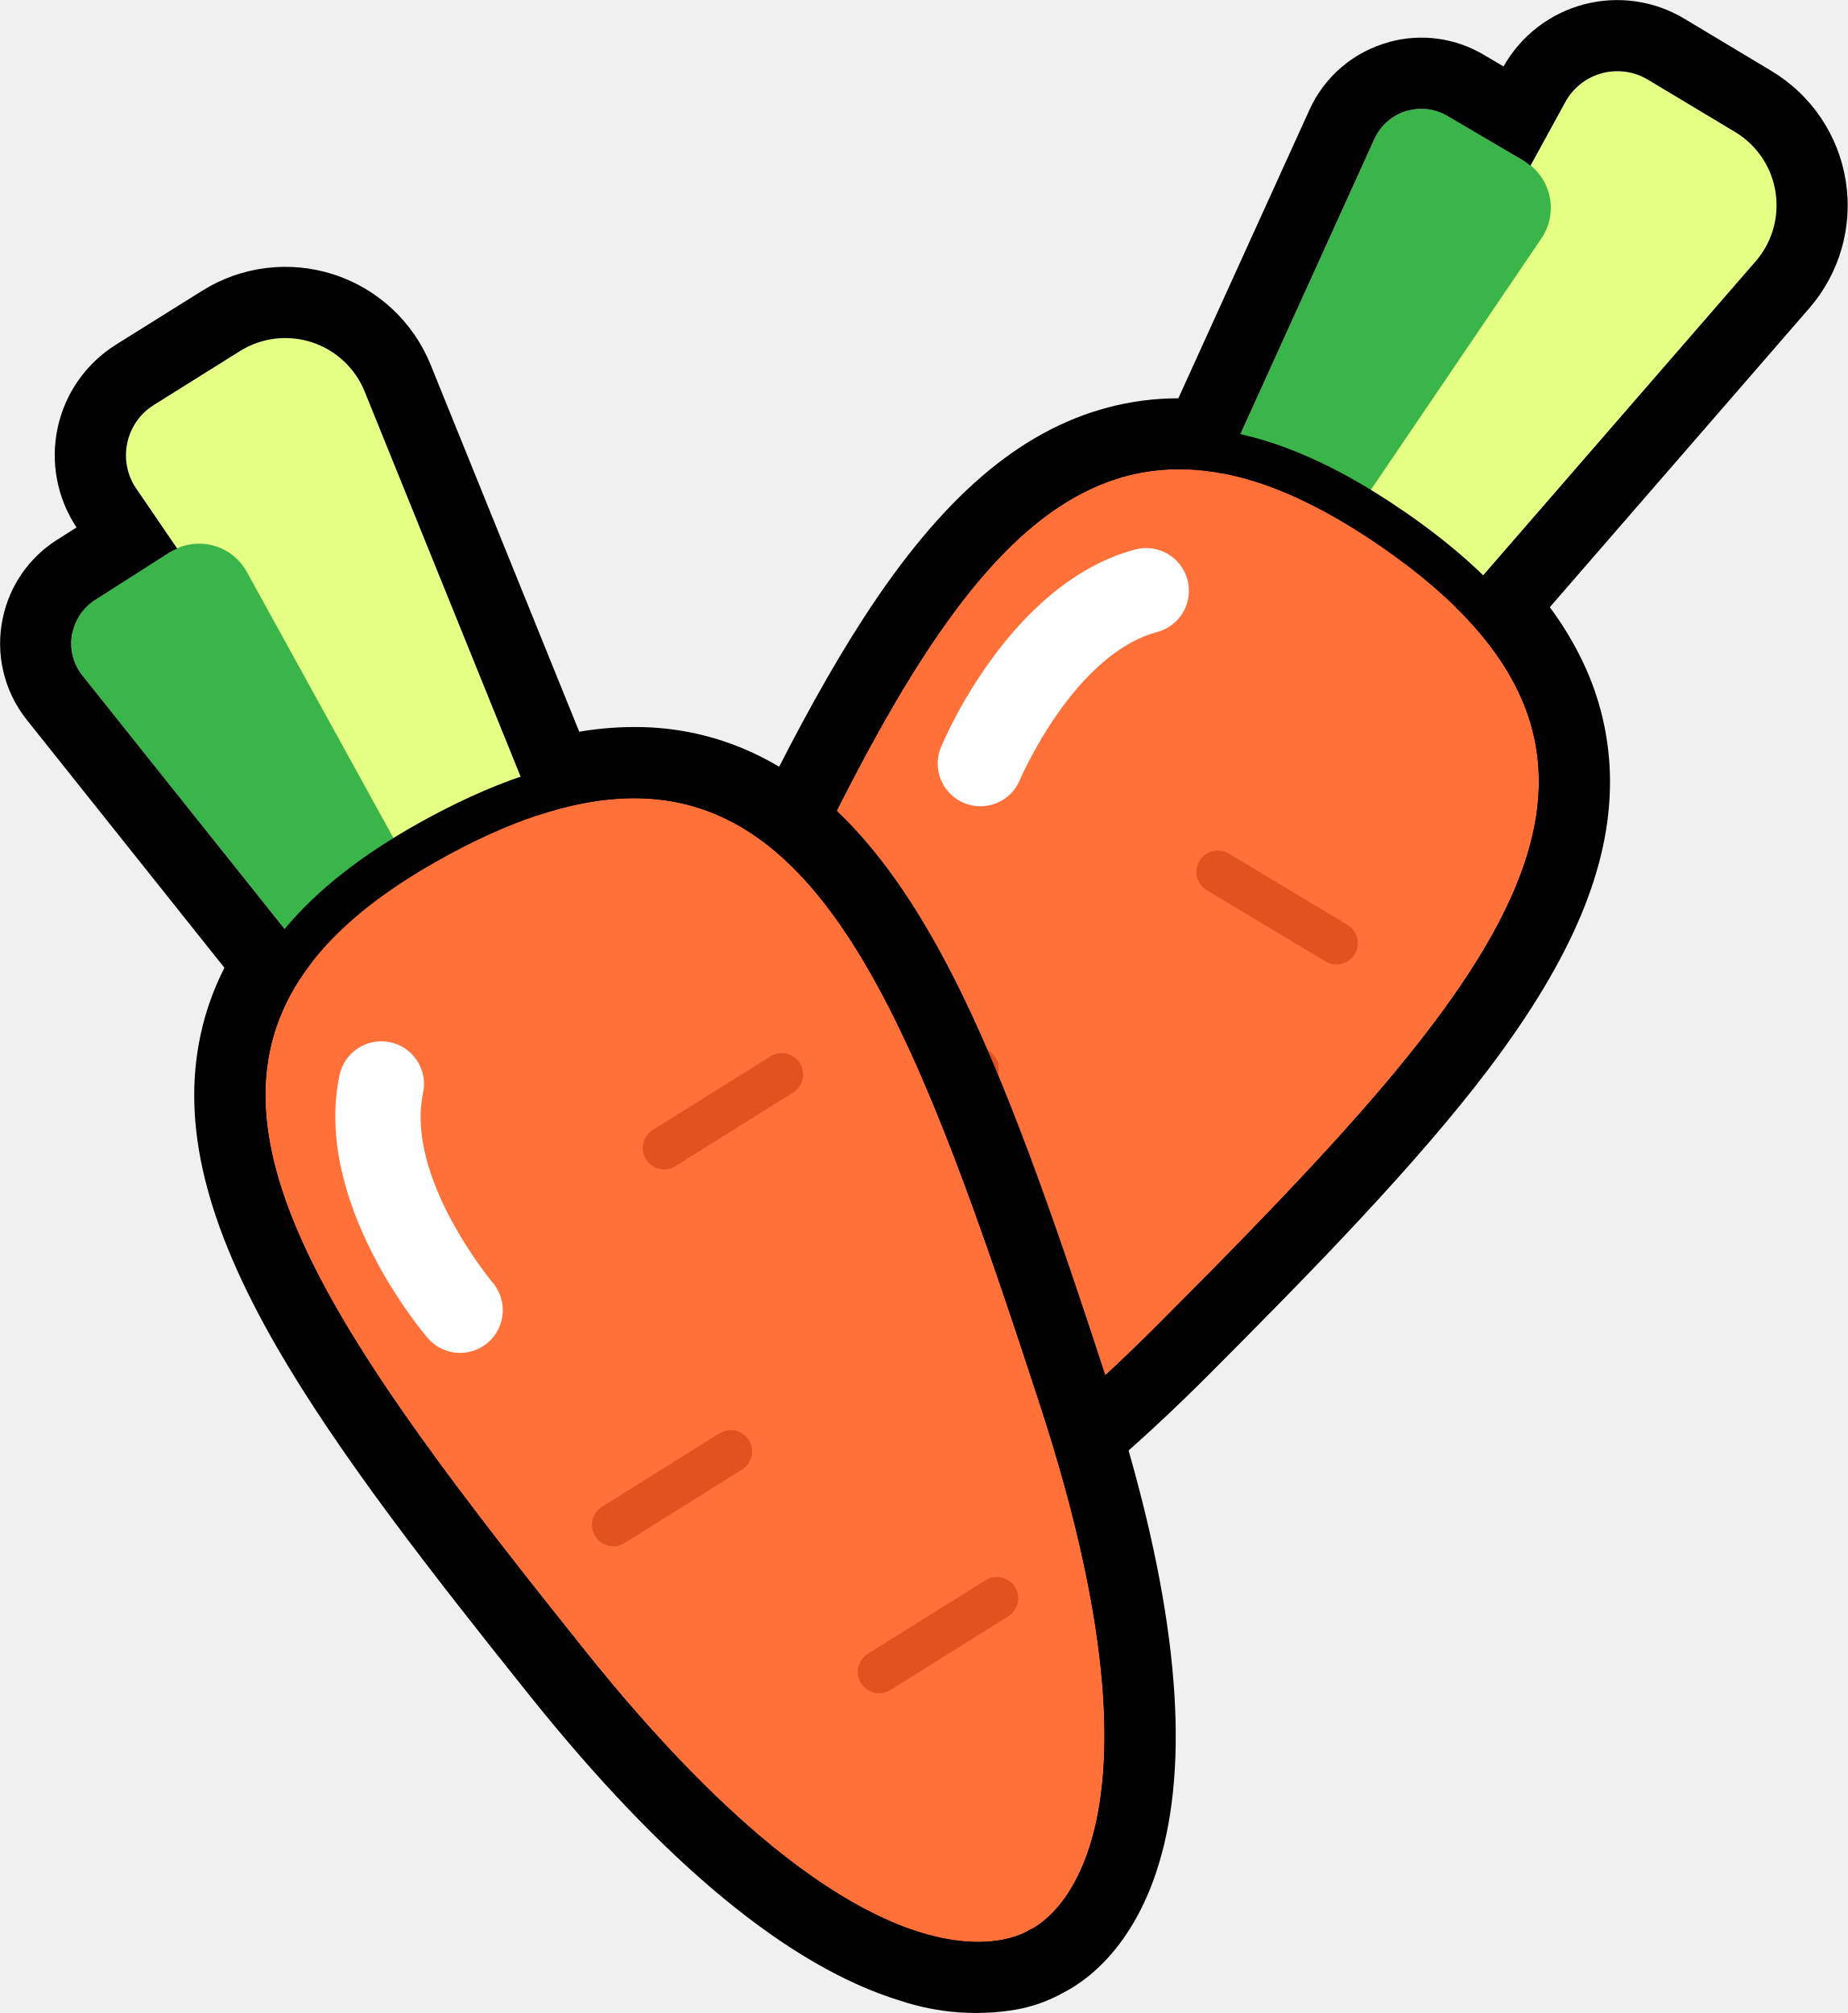
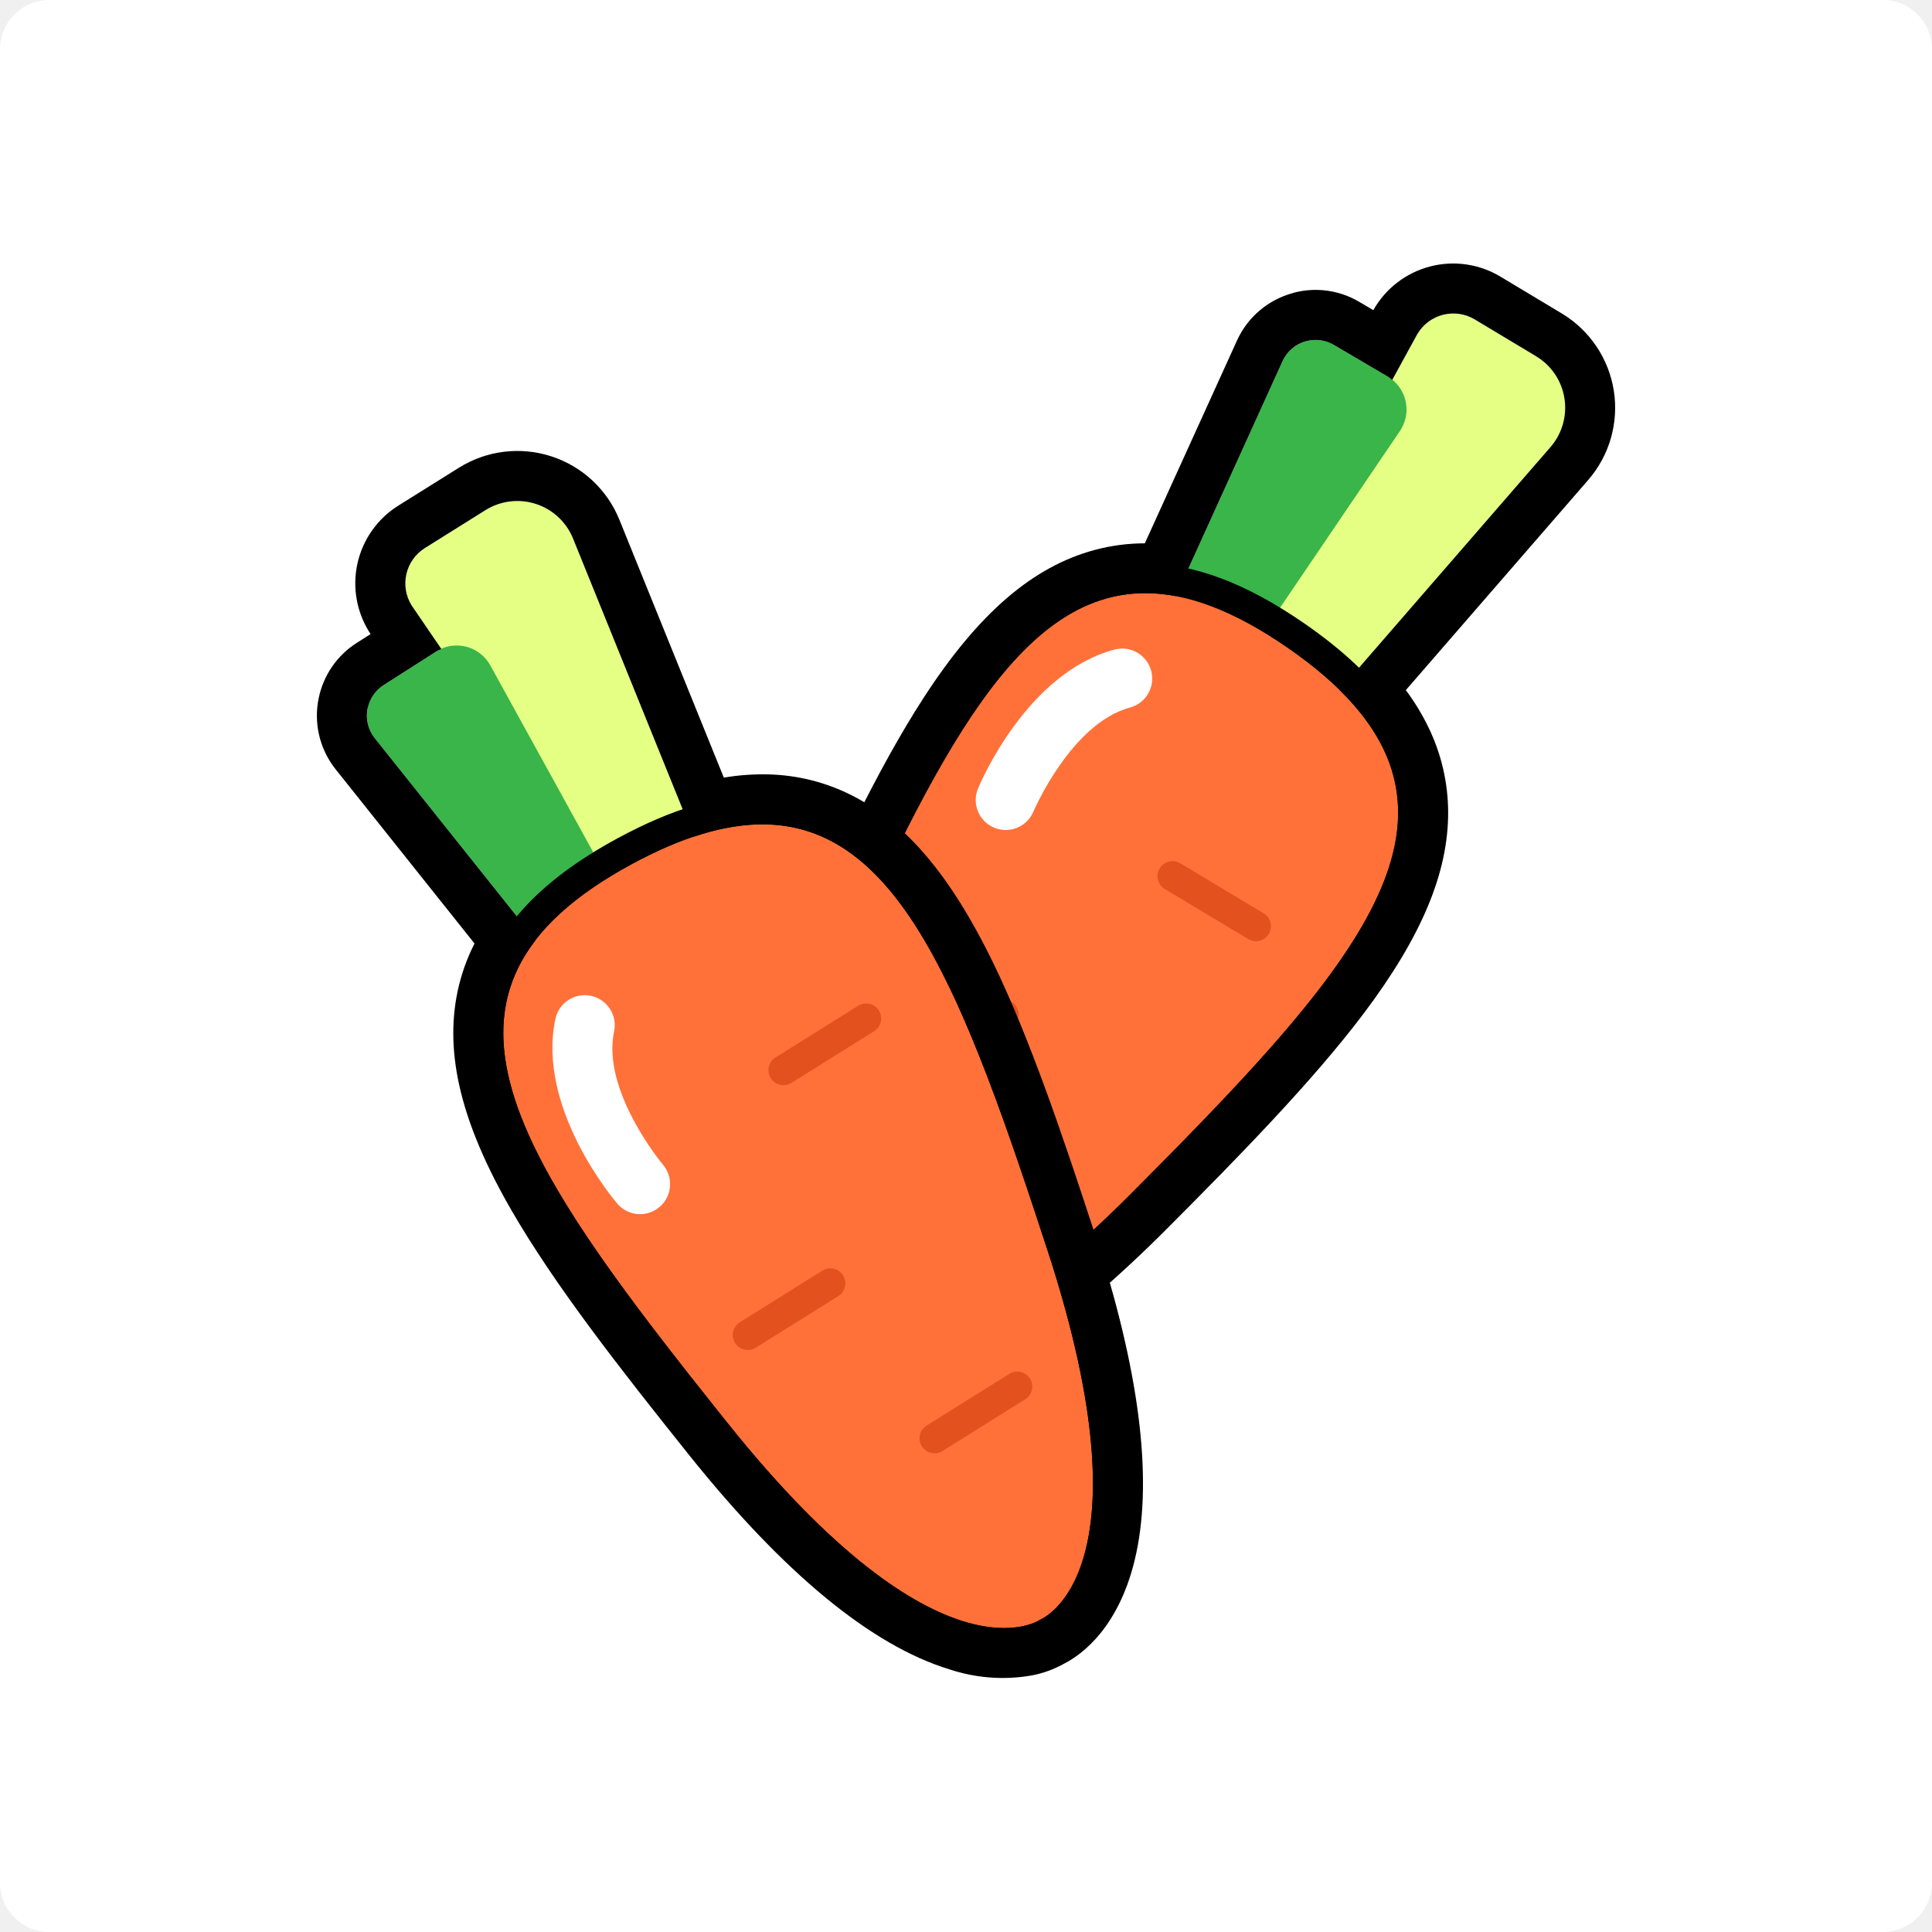
- <svg xmlns="http://www.w3.org/2000/svg" width="131.718" height="143.504" viewBox="0 0 131.718 143.504">
-   <g id="Group_1530" data-name="Group 1530" transform="translate(-984.905 -565.323)">
-     <g id="Group_939" data-name="Group 939" transform="translate(-20.857 59.841)">
+ <svg xmlns="http://www.w3.org/2000/svg" width="196" height="196" viewBox="0 0 196 196">
+   <g id="Group_1857" data-name="Group 1857" transform="translate(-297 -69)">
+     <rect id="Rectangle_1254" data-name="Rectangle 1254" width="196" height="196" rx="5" transform="translate(297 69)" fill="#fff" />
+     <g id="Group_939" data-name="Group 939" transform="translate(-676.621 -409.755)">
      <g id="Group_871" data-name="Group 871" transform="translate(1045.636 505.482)">
        <g id="Group_766" data-name="Group 766" transform="translate(5.073 5.075)">
          <path id="Path_1798" data-name="Path 1798" d="M1080.863,544.241l17.745-32.487a4.233,4.233,0,0,1,5.742-1.694c.051.029.1.057.152.087l6.212,3.729a6.1,6.1,0,0,1,2.089,8.365,6.187,6.187,0,0,1-.622.858L1089.4,549.356Z" transform="translate(-1031.979 -509.544)" fill="#e4ff83" />
          <path id="Path_1799" data-name="Path 1799" d="M1074.61,540.161l11.949-26.311a3.691,3.691,0,0,1,4.889-1.825c.114.052.225.11.332.172l5.445,3.2a3.887,3.887,0,0,1,1.378,5.322c-.041.073-.086.142-.132.211l-15.737,23.2Z" transform="translate(-1033.538 -509.008)" fill="#39b54a" />
          <g id="Path_1800" data-name="Path 1800" transform="translate(-1041.737 -503.88)" fill="#ff7139" stroke-miterlimit="10">
            <path d="M 1050.576 612.29 C 1047.228 612.29 1045.415 611.114 1044.89 610.708 C 1044.563 610.509 1043.85 610.003 1043.074 609.008 C 1041.856 607.449 1041.017 605.404 1040.58 602.932 C 1039.996 599.628 1040.159 595.629 1041.065 591.044 C 1042.175 585.428 1044.414 578.875 1047.721 571.567 C 1052.772 560.4 1057.739 549.769 1062.956 542.434 C 1065.676 538.611 1068.345 535.824 1071.117 533.914 C 1072.616 532.881 1074.175 532.092 1075.751 531.569 C 1077.386 531.027 1079.095 530.753 1080.832 530.753 C 1085.463 530.753 1090.46 532.649 1096.109 536.55 C 1103.511 541.663 1107.375 547.051 1107.921 553.023 C 1108.427 558.56 1106.132 564.582 1100.697 571.975 C 1095.63 578.869 1088.249 586.421 1080.493 594.198 C 1073.822 600.887 1067.633 605.799 1062.098 608.797 C 1057.818 611.115 1053.941 612.29 1050.576 612.29 Z" stroke="none" />
            <path d="M 1080.832 532.253 C 1067.994 532.253 1059.843 548.411 1049.087 572.185 C 1034.799 603.767 1045.743 609.469 1045.743 609.469 C 1045.743 609.469 1054.954 617.684 1079.431 593.139 C 1103.908 568.593 1117.444 553.109 1095.256 537.784 C 1089.77 533.995 1085.048 532.253 1080.832 532.253 M 1080.832 529.253 C 1085.777 529.253 1091.053 531.236 1096.961 535.316 C 1104.752 540.697 1108.826 546.445 1109.415 552.887 C 1109.957 558.81 1107.571 565.158 1101.906 572.864 C 1096.777 579.841 1089.353 587.438 1081.555 595.257 C 1074.782 602.05 1068.475 607.049 1062.812 610.116 C 1058.31 612.554 1054.193 613.79 1050.576 613.79 C 1046.928 613.79 1044.82 612.53 1044.035 611.943 C 1043.567 611.645 1042.748 611.028 1041.891 609.931 C 1040.521 608.176 1039.583 605.909 1039.103 603.193 C 1037.735 595.456 1040.175 584.607 1046.354 570.948 C 1051.437 559.712 1056.439 549.009 1061.734 541.565 C 1064.557 537.596 1067.347 534.689 1070.266 532.678 C 1073.565 530.405 1077.12 529.253 1080.832 529.253 Z" stroke="none" fill="#000" />
          </g>
          <path id="Path_1801" data-name="Path 1801" d="M1063.094,555.057a3.044,3.044,0,0,1-3.6-4.1c.2-.477,4.911-11.708,13.843-14.1a3.044,3.044,0,0,1,1.577,5.881c-5.961,1.6-9.75,10.45-9.79,10.539A3.042,3.042,0,0,1,1063.094,555.057Z" transform="translate(-1037.366 -502.759)" fill="#fff" />
        </g>
        <path id="Path_1802" data-name="Path 1802" d="M1098.172,513.362a3.67,3.67,0,0,0-2.4,2.035l-10.822,23.835c-14.679-2.782-23.245,13.994-34.843,39.632-14.291,31.578-3.346,37.279-3.346,37.279s9.208,8.217,33.689-16.33c22.187-22.254,35.388-37.061,21.116-51.054l21.388-24.646a6.1,6.1,0,0,0-.607-8.6,6.191,6.191,0,0,0-.858-.622l-6.212-3.727a4.232,4.232,0,0,0-5.808,1.448c-.03.05-.059.1-.087.154L1106.9,517.3a3.717,3.717,0,0,0-.464-.351l-5.448-3.2a3.668,3.668,0,0,0-2.821-.382m-1.313-4.9a8.7,8.7,0,0,1,6.7.909l1.429.845a9.3,9.3,0,0,1,12.9-3.4l6.211,3.729a11.169,11.169,0,0,1,2.688,16.9l-18.5,21.318a23.516,23.516,0,0,1,2.355,3.9,19.809,19.809,0,0,1,1.937,8.425c.035,6.172-2.692,12.684-8.582,20.5-5.189,6.877-12.7,14.553-19.955,21.824-10.075,10.1-19.1,16.277-26.847,18.354-7.471,2-11.773-.306-13.3-1.417a10.8,10.8,0,0,1-2.62-2.454,17.1,17.1,0,0,1-3.2-7.654c-1.442-8.156,1.05-19.413,7.4-33.459,4.6-10.175,9.134-19.92,13.942-27.318,5.521-8.5,11.025-13.239,17.32-14.927a19.639,19.639,0,0,1,5.071-.666l9.343-20.561a8.724,8.724,0,0,1,5.707-4.838Z" transform="translate(-1037.676 -505.482)" />
        <path id="Line_296" data-name="Line 296" d="M1063.346,586.588a1.521,1.521,0,0,1-1.178-.165l-8.48-5.09a1.522,1.522,0,1,1,1.567-2.61l8.48,5.091a1.522,1.522,0,0,1-.389,2.774Z" transform="translate(-1033.867 -487.27)" fill="#e2511e" />
        <path id="Line_297" data-name="Line 297" d="M1063.921,569.26a1.515,1.515,0,0,1-1.178-.166l-8.481-5.09a1.522,1.522,0,1,1,1.568-2.61l8.48,5.092a1.522,1.522,0,0,1-.389,2.774Z" transform="translate(-1033.724 -491.592)" fill="#e2511e" />
        <path id="Line_298" data-name="Line 298" d="M1084.408,562.086a1.52,1.52,0,0,1-1.178-.165l-8.481-5.09a1.523,1.523,0,0,1,1.568-2.611l8.48,5.093a1.522,1.522,0,0,1-.389,2.774Z" transform="translate(-1028.615 -493.381)" fill="#e2511e" />
      </g>
      <g id="Group_870" data-name="Group 870" transform="translate(1005.762 524.507)">
        <g id="Group_869" data-name="Group 869" transform="translate(5.08 5.075)">
          <path id="Path_1798-2" data-name="Path 1798-2" d="M1034.575,566.083l-20.888-30.56a4.233,4.233,0,0,1,1.1-5.885c.049-.034.1-.066.148-.1l6.143-3.841a6.1,6.1,0,0,1,8.4,1.935,6.029,6.029,0,0,1,.482.946l13.05,32.219Z" transform="translate(-1009.051 -524.772)" fill="#e4ff83" />
          <path id="Path_1799-2" data-name="Path 1799-2" d="M1028.648,568.508l-18.019-22.592a3.69,3.69,0,0,1,.594-5.185c.1-.077.2-.15.3-.217l5.326-3.4a3.887,3.887,0,0,1,5.367,1.187c.045.07.088.141.127.215l13.529,24.556Z" transform="translate(-1009.828 -521.845)" fill="#39b54a" />
          <g id="Path_1800-2" data-name="Path 1800-2" transform="translate(-1007.065 -518.224)" fill="#ff7139" stroke-miterlimit="10">
            <path d="M 1071.705 634.064 C 1068.358 634.064 1064.569 632.725 1060.443 630.084 C 1054.923 626.551 1048.889 620.715 1042.507 612.737 C 1035.647 604.161 1029.134 595.85 1024.848 588.442 C 1020.253 580.499 1018.628 574.262 1019.736 568.813 C 1020.93 562.935 1025.359 558 1033.275 553.725 C 1038.508 550.9 1043.059 549.526 1047.186 549.526 C 1049.064 549.526 1050.876 549.821 1052.572 550.403 C 1054.218 550.967 1055.809 551.821 1057.301 552.94 C 1060.059 555.01 1062.579 558.031 1065.006 562.177 C 1067.092 565.74 1069.182 570.278 1071.395 576.05 C 1073.506 581.557 1075.601 587.841 1077.55 593.811 C 1080.039 601.436 1081.55 608.195 1082.04 613.898 C 1082.44 618.555 1082.166 622.549 1081.225 625.77 C 1080.521 628.18 1079.464 630.121 1078.083 631.539 C 1077.2 632.445 1076.435 632.87 1076.09 633.032 C 1075.612 633.323 1074.151 634.064 1071.705 634.064 Z" stroke="none" />
            <path d="M 1047.186 551.026 C 1043.396 551.026 1039.058 552.307 1033.988 555.045 C 1010.261 567.858 1022.025 584.731 1043.678 611.8 C 1065.332 638.868 1075.379 631.707 1075.379 631.707 C 1075.379 631.707 1086.881 627.229 1076.124 594.276 C 1067.665 568.365 1061.13 551.026 1047.186 551.026 M 1047.186 548.026 C 1051.21 548.026 1054.916 549.276 1058.201 551.74 C 1061.121 553.932 1063.771 557.098 1066.301 561.419 C 1068.458 565.104 1070.522 569.583 1072.796 575.513 C 1074.919 581.051 1077.021 587.356 1078.976 593.345 C 1083.628 607.597 1084.869 618.647 1082.665 626.19 C 1081.891 628.838 1080.711 630.99 1079.157 632.585 C 1078.181 633.588 1077.296 634.112 1076.8 634.355 C 1076.092 634.77 1074.386 635.564 1071.705 635.564 C 1068.067 635.564 1064.005 634.146 1059.634 631.347 C 1053.976 627.726 1047.82 621.78 1041.336 613.674 C 1034.438 605.052 1027.888 596.692 1023.55 589.193 C 1018.76 580.914 1017.081 574.344 1018.266 568.514 C 1019.554 562.174 1024.231 556.905 1032.562 552.406 C 1038.02 549.458 1042.804 548.026 1047.186 548.026 Z" stroke="none" fill="#000" />
          </g>
          <path id="Path_1801-2" data-name="Path 1801-2" d="M1036.764,584.7a3.043,3.043,0,0,1-5.289,1.347c-.336-.39-8.2-9.69-6.281-18.736a3.044,3.044,0,0,1,5.956,1.264c-1.283,6.037,4.884,13.432,4.945,13.507A3.039,3.039,0,0,1,1036.764,584.7Z" transform="translate(-1006.071 -514.765)" fill="#fff" />
        </g>
        <path id="Path_1802-2" data-name="Path 1802-2" d="M1010.919,546.791a3.668,3.668,0,0,0,.724,3.062l16.323,20.465c-9.144,11.815,1.915,27.064,19.493,49.037,21.65,27.069,31.7,19.907,31.7,19.907s11.5-4.474.745-37.431c-9.755-29.872-16.954-48.356-35.9-41.992l-12.249-30.247a6.1,6.1,0,0,0-8.883-2.882l-6.141,3.843a4.232,4.232,0,0,0-1.346,5.832c.031.05.062.1.1.147l2.911,4.263a3.729,3.729,0,0,0-.522.255l-5.324,3.4a3.669,3.669,0,0,0-1.622,2.339m-4.964-1.053a8.7,8.7,0,0,1,3.854-5.561l1.4-.891a9.3,9.3,0,0,1,2.821-13.036l6.143-3.841a11.17,11.17,0,0,1,16.276,5.277l10.595,26.164a23.552,23.552,0,0,1,4.544-.328,19.809,19.809,0,0,1,8.386,2.1c5.515,2.771,10.079,8.157,14.363,16.952,3.772,7.745,7.2,17.925,10.387,27.688,4.428,13.565,5.83,24.412,4.164,32.253-1.607,7.568-5.619,10.351-7.3,11.21a10.849,10.849,0,0,1-3.376,1.219,17.1,17.1,0,0,1-8.271-.626c-7.922-2.419-16.821-9.749-26.453-21.786-6.975-8.721-13.6-17.183-18.01-24.824-5.064-8.776-6.789-15.834-5.436-22.209a19.668,19.668,0,0,1,1.709-4.821l-14.077-17.659a8.725,8.725,0,0,1-1.721-7.28Z" transform="translate(-1005.762 -520.71)" />
        <path id="Line_296-2" data-name="Line 296-2" d="M1066.1,597.3a1.517,1.517,0,0,1-.682.974l-8.386,5.245a1.522,1.522,0,1,1-1.614-2.581l8.387-5.244a1.522,1.522,0,0,1,2.3,1.606Z" transform="translate(-993.556 -502.067)" fill="#e2511e" />
        <path id="Line_297-2" data-name="Line 297-2" d="M1050.923,588.92a1.521,1.521,0,0,1-.682.975l-8.386,5.245a1.523,1.523,0,0,1-1.614-2.583l8.387-5.244a1.522,1.522,0,0,1,2.3,1.607Z" transform="translate(-997.342 -504.157)" fill="#e2511e" />
        <path id="Line_298-2" data-name="Line 298-2" d="M1053.834,567.408a1.519,1.519,0,0,1-.683.975l-8.385,5.245a1.522,1.522,0,0,1-1.614-2.581l8.386-5.244a1.523,1.523,0,0,1,2.3,1.605Z" transform="translate(-996.616 -509.521)" fill="#e2511e" />
      </g>
    </g>
  </g>
</svg>
